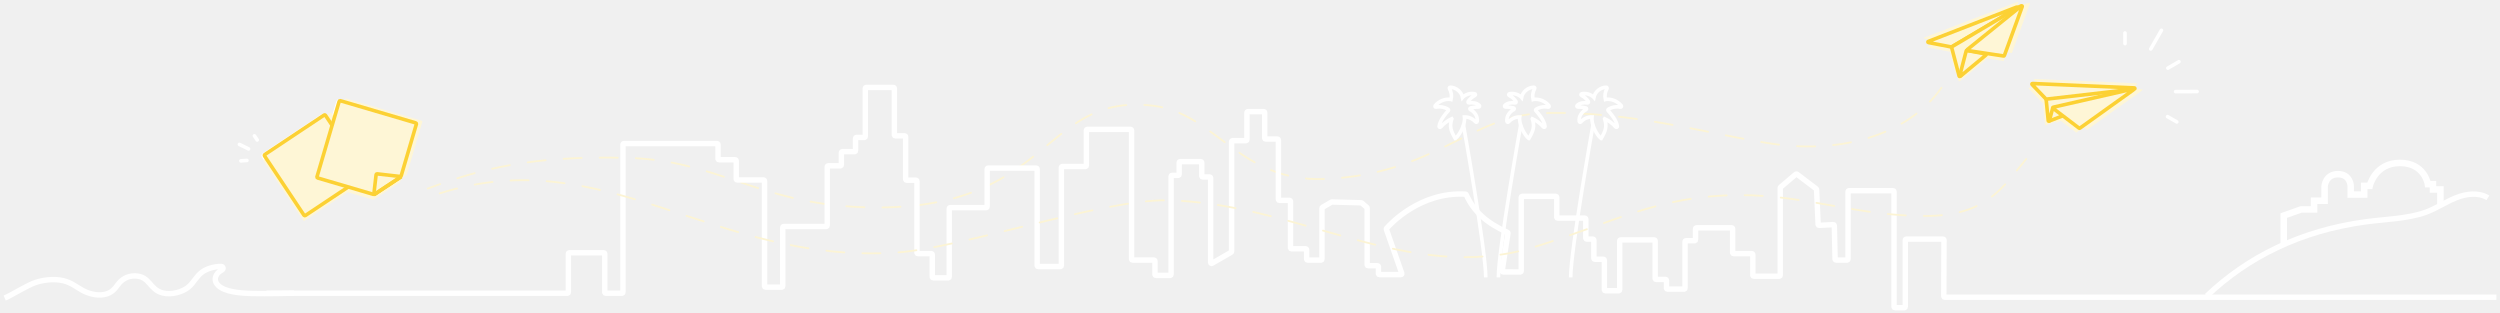
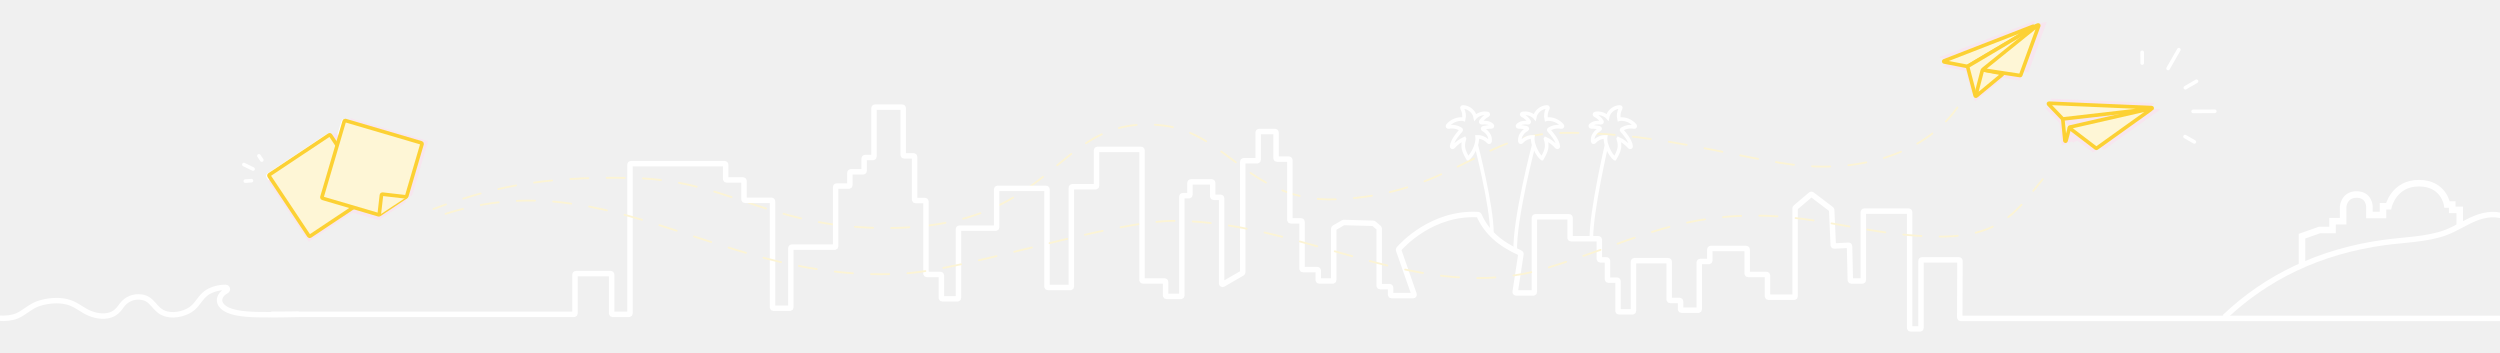
- <svg xmlns="http://www.w3.org/2000/svg" version="1.1" id="Layer_1" x="0px" y="0px" viewBox="0 0 1384.57 172.9" style="enable-background:new 0 0 1384.57 172.9;" xml:space="preserve">
+ <svg xmlns="http://www.w3.org/2000/svg" version="1.1" id="Layer_1" x="0px" y="0px" viewBox="0 0 1375.268 193.643" style="enable-background:new 0 0 1375.268 193.643;" xml:space="preserve">
  <style type="text/css">
- 	.st0{fill:rgb(254, 246, 214);}
+ 	.st0{fill:#F7E6EF;}
	.st1{fill:rgb(254, 246, 214);stroke:rgb(252, 209, 52);stroke-width:2;stroke-miterlimit:10;}
- 	.st2{fill:none;stroke:#FCF4D4;stroke-linecap:round;stroke-miterlimit:10;stroke-dasharray:10;}
- 	.st3{fill:none;stroke:#FFFFFF;stroke-width:2;stroke-miterlimit:10;}
- 	.st4{fill:none;stroke:#FFFFFF;stroke-width:2;stroke-linecap:round;stroke-miterlimit:10;}
- 	.st5{fill:#00B1B9;stroke:#FFFFFF;stroke-width:2;stroke-miterlimit:10;}
- 	.st6{fill:#FFFFFF;stroke:#FFFFFF;stroke-width:2;stroke-miterlimit:10;}
+ 	.st2{fill:none;stroke:stroke:rgb(252, 209, 52);stroke-width:2;stroke-miterlimit:10;}
+ 	.st3{fill:none;stroke:#FCF4D4;stroke-linecap:round;stroke-miterlimit:10;stroke-dasharray:10;}
+ 	.st4{fill:none;stroke:#FFFFFF;stroke-width:2;stroke-miterlimit:10;}
+ 	.st5{fill:none;stroke:#FFFFFF;stroke-width:2;stroke-linecap:round;stroke-miterlimit:10;}
+ 	.st6{fill:#00B1B9;stroke:#FFFFFF;stroke-width:2;stroke-miterlimit:10;}
	.st7{fill:none;stroke:#FFFFFF;stroke-width:3.6;stroke-miterlimit:10;}
- 	.st8{fill:none;stroke:#FFFFFF;stroke-width:3;stroke-miterlimit:10;}
+ 	.st8{fill:none;}
+ 	.st9{fill:none;stroke:#FFFFFF;stroke-width:3;stroke-miterlimit:10;}
</style>
  <g>
    <g>
-       <path class="st0" d="M1116.864,7.211c0.327-0.194,0.084-0.693-0.27-0.555l-48.96,19.031    c-0.29,0.113-0.251,0.534,0.053,0.593l12.739,2.456    c0.074,0.014,0.151,0.001,0.217-0.038L1116.864,7.211z" />
-       <path class="st0" d="M1119.223,5.997l-0.432,0.349c-0.091-0.094-0.233-0.14-0.376-0.056    l-37.673,22.349c-0.119,0.07-0.177,0.211-0.142,0.345l4.146,15.869    c0.063,0.24,0.369,0.313,0.532,0.126l0.105-0.12    c0.083,0.016,0.171,0.01,0.25-0.055l14.028-11.635    c0.202-0.167,0.117-0.494-0.141-0.543l-2.924-0.55l0.219-0.249l12.634,1.92    c0.146,0.022,0.287-0.062,0.337-0.2l9.921-27.203    C1119.816,6.05,1119.468,5.8,1119.223,5.997z" />
-     </g>
-     <path class="st0" d="M1117.358,1.072l-51.59,19.691   c-0.29,0.113-0.251,0.534,0.054,0.593l12.739,2.456   c0.074,0.014,0.151,0.001,0.217-0.038l0.099-0.059   c-0.119,0.071-0.177,0.211-0.142,0.344l4.146,15.869   c0.063,0.24,0.369,0.313,0.532,0.126l0.105-0.12   c0.083,0.016,0.171,0.01,0.25-0.055l14.028-11.635   c0.202-0.167,0.117-0.494-0.141-0.542l-2.924-0.55l0.219-0.249l12.634,1.92   c0.146,0.022,0.287-0.062,0.337-0.2l9.921-27.203   C1117.951,1.124,1117.603,0.875,1117.358,1.072z" />
-     <path class="st0" d="M1123.753,1.605c0,0-2.275,0.521-2.63,0.659l-48.96,19.031   c-0.29,0.113-0.251,0.534,0.054,0.593l12.739,2.456   c0.074,0.014,0.151,0.001,0.217-0.038l19.142-11.355l-19.042,11.296   c-0.119,0.071-0.177,0.211-0.142,0.345l4.146,15.869   c0.063,0.24,0.369,0.312,0.532,0.126l0.105-0.12   c0.083,0.016,0.171,0.01,0.249-0.055l14.028-11.635   c0.202-0.167,0.117-0.494-0.14-0.543l-2.924-0.55l0.219-0.249l12.634,1.92   c0.146,0.022,0.287-0.062,0.337-0.2l9.921-27.203   C1124.345,1.657,1123.997,1.408,1123.753,1.605z" />
-     <g>
-       <path class="st1" d="M1067.953,23.551l12.739,2.456c0.074,0.014,0.151,0.001,0.217-0.038    l36.221-21.487c0.327-0.194,0.084-0.693-0.27-0.555l-48.96,19.032    C1067.61,23.071,1067.648,23.492,1067.953,23.551z" />
-       <path class="st1" d="M1080.867,26.255l4.146,15.869c0.063,0.24,0.369,0.313,0.532,0.126    l33.527-38.217c0.232-0.265-0.088-0.65-0.391-0.47l-37.673,22.349    C1080.89,25.981,1080.832,26.121,1080.867,26.255z" />
-       <path class="st1" d="M1088.947,28.152l-3.544,13.606    c-0.076,0.291,0.266,0.508,0.497,0.316l14.028-11.635    c0.202-0.167,0.117-0.494-0.141-0.543l-10.485-1.971    C1089.143,27.896,1088.988,27.995,1088.947,28.152z" />
-       <path class="st1" d="M1089.566,27.431l29.924-24.163c0.244-0.197,0.593,0.052,0.485,0.347    l-9.921,27.203c-0.051,0.139-0.192,0.222-0.337,0.2l-20.003-3.04    C1089.448,27.938,1089.357,27.6,1089.566,27.431z" />
-     </g>
-   </g>
-   <g>
-     <path class="st0" d="M1180.325,50.997l-56.447-2.428c-0.279-0.012-0.43,0.322-0.237,0.524   l7.698,8.035c0.067,0.07,0.162,0.104,0.258,0.093l-0.152,0.018l1.176,11.955   c0.035,0.355,0.544,0.379,0.612,0.029l7.412-2.824l9.086,6.921   c0.104,0.079,0.246,0.085,0.356,0.013l29.55-21.139   c0.193-0.138,0.709-0.581,0.709-0.581   C1180.726,51.57,1180.706,51.013,1180.325,50.997z" />
-     <path class="st0" d="M1186.252,49.458l-56.447-2.428   c-0.279-0.012-0.43,0.322-0.237,0.524l7.698,8.035   c0.067,0.07,0.162,0.104,0.258,0.093l-0.152,0.018l1.176,11.955   c0.035,0.355,0.544,0.379,0.612,0.029l7.412-2.824l9.086,6.921   c0.104,0.079,0.246,0.085,0.356,0.013l29.55-21.139   c0.193-0.138,0.709-0.581,0.709-0.581   C1186.653,50.031,1186.633,49.474,1186.252,49.458z" />
-     <path class="st0" d="M1183.327,46.161l-56.447-2.428   c-0.279-0.012-0.43,0.322-0.237,0.524l7.698,8.035   c0.067,0.07,0.162,0.104,0.258,0.093l-0.152,0.018l1.176,11.955   c0.035,0.355,0.544,0.379,0.612,0.029l7.412-2.824l9.086,6.921   c0.104,0.079,0.246,0.085,0.356,0.013l29.55-21.139   c0.193-0.138,0.709-0.581,0.709-0.581   C1183.728,46.735,1183.708,46.178,1183.327,46.161z" />
-     <g>
-       <path class="st1" d="M1125.394,46.776l7.698,8.035c0.067,0.07,0.163,0.104,0.259,0.093    l48.749-5.608c0.379-0.044,0.359-0.601-0.022-0.617l-56.447-2.428    C1125.352,46.24,1125.201,46.574,1125.394,46.776z" />
-       <path class="st1" d="M1136.862,59.815l-1.875,7.09    c-0.068,0.35-0.577,0.326-0.612-0.029l-1.176-11.954" />
-       <line class="st1" x1="1134.599" y1="67.154" x2="1181.749" y2="48.989" />
-       <path class="st1" d="M1136.96,59.939l14.525,11.064c0.104,0.079,0.247,0.085,0.356,0.013    l29.551-21.139c0.275-0.197,0.081-0.629-0.249-0.554l-44.06,10.066    C1136.824,59.446,1136.75,59.779,1136.96,59.939z" />
-     </g>
-   </g>
-   <path class="st2" d="M1075.259,48.566c-19.361,27.481-57.253,35.836-90.587,31.485  c-33.334-4.35-79.787-19.107-130.511-17.358  c-40,1.379-59.886,33.991-120.667,36.423  c-46.977,1.879-60.163-36.384-94.826-40.56  c-63.006-7.591-55.664,60.564-162.268,56.143  c-57.164-2.371-79.136-26-129.116-27.281  c-53.292-1.366-81.205,6.162-110.402,17.018" />
-   <g>
-     <g>
-       <path class="st3" d="M882.285,68.968c0,0-12.39,69.434-12.39,84.681" />
-       <path class="st3" d="M886.736,76.712c-2.359-1.874-5.646-8.007-5.021-11.914l0.004-0.023    c-2.344-0.074-4.687,0.991-6.211,2.767c-0.274,0.319-0.808,0.187-0.871-0.228    c-0.214-1.412,0.117-2.908,0.939-4.078c0.748-1.064,1.643-1.955,2.828-2.526    c0.425-0.205,0.363-0.826-0.097-0.931c-1.12-0.256-2.739-0.527-4.507-0.507    c-0.441,0.005-0.67-0.528-0.366-0.849c0.68-0.716,1.648-1.176,2.63-1.372    c1.026-0.205,2.077-0.164,3.123-0.065c0.417,0.04,0.695-0.422,0.469-0.775    c-0.918-1.43-2.24-2.6-3.77-3.342c-0.427-0.207-0.384-0.846,0.081-0.938    c2.387-0.472,5.014,0.264,6.745,1.989l0.029,0.034    c0.604-3.135,3.641-5.573,6.805-5.64c0.385-0.008,0.646,0.409,0.453,0.743    c-1.042,1.808-1.382,4.019-0.901,6.052l0.217-0.074    c3.208-0.406,6.561,1.004,8.596,3.5c0.308,0.378-0.022,0.912-0.499,0.811    c-2.27-0.483-4.736-0.047-6.688,1.212c-0.258,0.166-0.294,0.532-0.083,0.755    c1.201,1.277,4.699,5.257,5.09,8.66c0.056,0.484-0.554,0.749-0.874,0.381    c-1.688-1.942-3.796-3.52-6.139-4.585l-0.021,0.036    c1.338,4.224,0.655,6.445-1.939,10.908L886.736,76.712z" />
-     </g>
-     <g>
-       <path class="st3" d="M842.242,68.968c0,0-12.39,69.434-12.39,84.681" />
-       <path class="st3" d="M846.693,76.712c-2.359-1.874-5.646-8.007-5.021-11.914l0.004-0.023    c-2.344-0.074-4.687,0.991-6.211,2.767c-0.274,0.319-0.808,0.187-0.871-0.228    c-0.214-1.412,0.117-2.908,0.939-4.078c0.748-1.064,1.643-1.955,2.828-2.526    c0.425-0.205,0.363-0.826-0.097-0.931c-1.12-0.256-2.739-0.527-4.507-0.507    c-0.442,0.005-0.67-0.528-0.366-0.849c0.68-0.716,1.648-1.176,2.629-1.372    c1.026-0.205,2.077-0.164,3.123-0.065c0.418,0.04,0.695-0.422,0.469-0.775    c-0.918-1.43-2.24-2.6-3.77-3.342c-0.427-0.207-0.384-0.846,0.081-0.938    c2.387-0.472,5.014,0.264,6.745,1.989l0.029,0.034    c0.604-3.135,3.641-5.573,6.805-5.64c0.385-0.008,0.646,0.409,0.453,0.743    c-1.042,1.808-1.382,4.019-0.902,6.052l0.217-0.074    c3.208-0.406,6.561,1.004,8.596,3.5c0.308,0.378-0.022,0.912-0.498,0.811    c-2.27-0.483-4.736-0.047-6.688,1.212c-0.258,0.166-0.294,0.532-0.083,0.755    c1.201,1.277,4.699,5.257,5.09,8.66c0.056,0.484-0.554,0.749-0.874,0.381    c-1.688-1.942-3.796-3.52-6.139-4.585l-0.021,0.036    c1.338,4.224,0.655,6.445-1.939,10.908L846.693,76.712z" />
-     </g>
-     <g>
-       <path class="st3" d="M810.46,68.968c0,0,12.39,69.434,12.39,84.681" />
-       <path class="st3" d="M806.009,76.712c2.359-1.874,5.646-8.007,5.021-11.914l-0.004-0.023    c2.344-0.074,4.687,0.991,6.211,2.767c0.274,0.319,0.808,0.187,0.871-0.228    c0.214-1.412-0.117-2.908-0.94-4.078c-0.748-1.064-1.643-1.955-2.828-2.526    c-0.425-0.205-0.363-0.826,0.097-0.931c1.12-0.256,2.739-0.527,4.507-0.507    c0.442,0.005,0.67-0.528,0.366-0.849c-0.68-0.716-1.648-1.176-2.63-1.372    c-1.026-0.205-2.077-0.164-3.123-0.065c-0.417,0.04-0.695-0.422-0.469-0.775    c0.918-1.43,2.24-2.6,3.77-3.342c0.427-0.207,0.384-0.846-0.081-0.938    c-2.387-0.472-5.014,0.264-6.745,1.989l-0.029,0.034    c-0.604-3.135-3.641-5.573-6.805-5.64c-0.385-0.008-0.646,0.409-0.453,0.743    c1.042,1.808,1.382,4.019,0.901,6.052l-0.217-0.074    c-3.208-0.406-6.561,1.004-8.596,3.5c-0.308,0.378,0.022,0.912,0.499,0.811    c2.27-0.483,4.736-0.047,6.688,1.212c0.258,0.166,0.294,0.532,0.083,0.755    c-1.201,1.277-4.699,5.257-5.09,8.66c-0.056,0.484,0.554,0.749,0.874,0.381    c1.688-1.942,3.796-3.52,6.139-4.585l0.021,0.036    c-1.338,4.224-0.655,6.445,1.939,10.908L806.009,76.712z" />
-     </g>
-   </g>
-   <g>
-     <line class="st4" x1="1197.057" y1="16.791" x2="1191.146" y2="27.121" />
-     <line class="st4" x1="1206.749" y1="34.172" x2="1200.629" y2="37.736" />
-     <line class="st4" x1="1176.874" y1="18.275" x2="1176.897" y2="24.153" />
-     <line class="st4" x1="1216.807" y1="50.698" x2="1204.906" y2="50.744" />
-     <line class="st4" x1="1205.559" y1="67.522" x2="1200.457" y2="64.602" />
-   </g>
-   <g>
-     <path class="st3" d="M201.395,97.651l-32.929,21.919   c-0.23,0.153-0.54,0.091-0.693-0.139l-21.919-32.929   c-0.153-0.23-0.091-0.54,0.139-0.693l32.929-21.919   c0.23-0.153,0.54-0.091,0.693,0.139l21.919,32.929   C201.687,97.188,201.625,97.498,201.395,97.651z" />
-     <g>
      <g>
-         <path class="st5" d="M187.233,56.313l-12.298,41.812     c-0.078,0.265,0.074,0.543,0.339,0.621l30.826,9.067     c0.142,0.042,0.295,0.019,0.418-0.063l14.835-9.853     c0.098-0.065,0.17-0.163,0.203-0.275l8.45-28.727     c0.078-0.265-0.074-0.543-0.339-0.621l-41.812-12.298     C187.589,55.896,187.311,56.048,187.233,56.313z" />
+         <path class="st0" d="M1118.412,17.741c0.327-0.194,0.084-0.693-0.27-0.555     l-48.96,19.031c-0.29,0.113-0.251,0.534,0.053,0.593l12.739,2.456     c0.074,0.014,0.151,0.001,0.217-0.038L1118.412,17.741z" />
+         <path class="st0" d="M1120.771,16.527l-0.432,0.349     c-0.091-0.094-0.233-0.14-0.376-0.056l-37.673,22.349     c-0.119,0.07-0.177,0.211-0.142,0.345l4.146,15.869     c0.063,0.24,0.369,0.313,0.532,0.126l0.105-0.12     c0.083,0.016,0.171,0.01,0.25-0.055l14.028-11.635     c0.202-0.167,0.117-0.494-0.141-0.543l-2.924-0.55l0.219-0.249l12.634,1.92     c0.146,0.022,0.287-0.062,0.337-0.2l9.921-27.203     C1121.364,16.579,1121.016,16.33,1120.771,16.527z" />
      </g>
-       <path class="st5" d="M206.405,108.064l1.279-11.146c0.031-0.274,0.279-0.471,0.554-0.44    l13.369,1.535" />
-       <line class="st6" x1="221.608" y1="98.014" x2="206.405" y2="108.064" />
-       <line class="st6" x1="206.405" y1="108.064" x2="221.608" y2="98.014" />
-     </g>
-     <g>
-       <line class="st4" x1="133.413" y1="89.092" x2="136.752" y2="88.863" />
-       <line class="st4" x1="132.613" y1="79.986" x2="137.663" y2="82.458" />
-       <line class="st4" x1="140.899" y1="75.215" x2="142.449" y2="77.519" />
-     </g>
-   </g>
-   <path class="st7" d="M1351.558,113.933v-9.001h-4.115v-2.939h-2.822  c0,0-1.764-11.757-15.519-11.757c-13.756,0-16.695,12.698-16.695,12.698h-3.057v4.82  h-7.463v-4.703c0,0-0.118-6.584-7.054-6.584c-6.937,0-7.407,6.702-7.407,6.702  v7.995h-5.823v4.82h-7.172l-9.641,3.41v15.703" />
-   <g>
-     <g>
-       <path class="st0" d="M201.579,100.311l-32.929,21.919    c-0.23,0.153-0.54,0.091-0.693-0.139l-21.919-32.929    c-0.153-0.23-0.091-0.54,0.139-0.693l32.929-21.919    c0.23-0.153,0.54-0.091,0.693,0.139l21.919,32.929    C201.871,99.848,201.809,100.158,201.579,100.311z" />
+       <path class="st0" d="M1118.906,11.601l-51.59,19.691    c-0.29,0.113-0.251,0.534,0.054,0.593l12.739,2.456    c0.074,0.014,0.151,0.001,0.217-0.038l0.099-0.059    c-0.119,0.071-0.177,0.211-0.142,0.344l4.146,15.869    c0.063,0.24,0.369,0.313,0.532,0.126l0.105-0.12    c0.083,0.016,0.171,0.01,0.25-0.055l14.028-11.635    c0.202-0.167,0.117-0.494-0.141-0.542l-2.924-0.55l0.219-0.249l12.634,1.92    c0.146,0.022,0.287-0.062,0.337-0.2l9.921-27.203    C1119.5,11.654,1119.151,11.404,1118.906,11.601z" />
+       <path class="st0" d="M1125.301,12.134c0,0-2.275,0.521-2.63,0.659l-48.96,19.031    c-0.29,0.113-0.251,0.534,0.054,0.593l12.739,2.456    c0.074,0.014,0.151,0.001,0.217-0.038l19.142-11.355l-19.042,11.296    c-0.119,0.071-0.177,0.211-0.142,0.345l4.146,15.869    c0.063,0.24,0.369,0.312,0.532,0.126l0.105-0.12    c0.083,0.016,0.171,0.01,0.249-0.055l14.028-11.635    c0.202-0.167,0.117-0.494-0.14-0.543l-2.924-0.55l0.219-0.249l12.634,1.92    c0.146,0.022,0.287-0.062,0.337-0.2l9.921-27.203    C1125.894,12.186,1125.545,11.937,1125.301,12.134z" />
      <g>
-         <g>
-           <path class="st0" d="M187.417,58.973l-12.298,41.812      c-0.078,0.265,0.074,0.543,0.339,0.621l30.826,9.067      c0.142,0.042,0.295,0.019,0.418-0.063l14.835-9.854      c0.098-0.065,0.17-0.163,0.203-0.275l8.45-28.727      c0.078-0.265-0.074-0.543-0.339-0.621l-41.812-12.298      C187.773,58.556,187.495,58.708,187.417,58.973z" />
-         </g>
-         <path class="st0" d="M206.59,110.724l1.279-11.146c0.031-0.274,0.279-0.471,0.554-0.44     l13.369,1.535" />
-         <line class="st0" x1="221.792" y1="100.673" x2="206.59" y2="110.724" />
-         <line class="st0" x1="206.59" y1="110.724" x2="221.792" y2="100.673" />
+         <path class="st1" d="M1069.502,34.081l12.739,2.456c0.074,0.014,0.151,0.001,0.217-0.038     l36.221-21.487c0.327-0.194,0.084-0.693-0.27-0.555l-48.96,19.032     C1069.158,33.601,1069.197,34.022,1069.502,34.081z" />
+         <path class="st1" d="M1082.415,36.784l4.146,15.869     c0.063,0.24,0.369,0.313,0.532,0.126l33.527-38.217     c0.232-0.265-0.088-0.65-0.391-0.47l-37.673,22.349     C1082.438,36.51,1082.38,36.651,1082.415,36.784z" />
+         <path class="st1" d="M1090.495,38.682l-3.544,13.606     c-0.076,0.291,0.266,0.508,0.497,0.316l14.028-11.635     c0.202-0.167,0.117-0.494-0.14-0.543l-10.485-1.971     C1090.692,38.425,1090.536,38.524,1090.495,38.682z" />
+         <path class="st1" d="M1091.114,37.961l29.924-24.163     c0.244-0.197,0.593,0.052,0.485,0.347l-9.921,27.203     c-0.051,0.139-0.192,0.222-0.338,0.2l-20.002-3.04     C1090.996,38.467,1090.905,38.13,1091.114,37.961z" />
      </g>
    </g>
    <g>
-       <path class="st0" d="M205.271,96.26l-32.929,21.919    c-0.23,0.153-0.54,0.091-0.693-0.139l-21.919-32.929    c-0.153-0.23-0.091-0.54,0.139-0.693l32.929-21.919    c0.23-0.153,0.54-0.091,0.693,0.139l21.919,32.929    C205.563,95.796,205.5,96.107,205.271,96.26z" />
+       <path class="st0" d="M1181.873,61.527l-56.447-2.428    c-0.279-0.012-0.43,0.322-0.237,0.524l7.698,8.035    c0.067,0.07,0.162,0.104,0.258,0.093l-0.152,0.018l1.176,11.955    c0.035,0.355,0.544,0.379,0.612,0.029l7.412-2.824l9.086,6.921    c0.104,0.079,0.246,0.085,0.356,0.013l29.55-21.139    c0.193-0.138,0.709-0.581,0.709-0.581    C1182.274,62.1,1182.254,61.543,1181.873,61.527z" />
+       <path class="st0" d="M1187.8,59.987l-56.447-2.428    c-0.279-0.012-0.43,0.322-0.237,0.524l7.698,8.035    c0.067,0.07,0.162,0.104,0.258,0.093l-0.152,0.018l1.176,11.955    c0.035,0.355,0.544,0.379,0.612,0.029l7.412-2.824l9.086,6.921    c0.104,0.079,0.246,0.085,0.356,0.013l29.55-21.139    c0.193-0.138,0.709-0.581,0.709-0.581    C1188.201,60.561,1188.181,60.004,1187.8,59.987z" />
+       <path class="st0" d="M1184.875,56.691l-56.447-2.428    c-0.279-0.012-0.43,0.322-0.237,0.524l7.698,8.035    c0.067,0.07,0.162,0.104,0.258,0.093l-0.152,0.018l1.176,11.955    c0.035,0.355,0.544,0.379,0.612,0.029l7.412-2.824l9.086,6.921    c0.104,0.079,0.246,0.085,0.356,0.013l29.55-21.139    c0.193-0.138,0.709-0.581,0.709-0.581    C1185.276,57.264,1185.256,56.707,1184.875,56.691z" />
      <g>
-         <g>
-           <path class="st0" d="M191.109,54.921l-12.298,41.812      c-0.078,0.265,0.074,0.543,0.339,0.621l30.826,9.067      c0.142,0.042,0.295,0.019,0.418-0.063l14.835-9.854      c0.098-0.065,0.17-0.163,0.203-0.275l8.45-28.727      c0.078-0.265-0.074-0.543-0.339-0.621l-41.812-12.298      C191.465,54.505,191.187,54.657,191.109,54.921z" />
-         </g>
-         <path class="st0" d="M210.281,106.673l1.279-11.146     c0.031-0.274,0.279-0.471,0.554-0.44l13.369,1.535" />
-         <line class="st0" x1="225.484" y1="96.622" x2="210.281" y2="106.673" />
-         <line class="st0" x1="210.281" y1="106.673" x2="225.484" y2="96.622" />
+         <path class="st1" d="M1126.942,57.305l7.698,8.035c0.067,0.07,0.163,0.104,0.259,0.093     l48.749-5.608c0.379-0.044,0.359-0.601-0.022-0.617l-56.447-2.428     C1126.9,56.77,1126.749,57.104,1126.942,57.305z" />
+         <path class="st1" d="M1138.41,70.345l-1.875,7.09     c-0.068,0.35-0.577,0.326-0.612-0.029l-1.176-11.954" />
+         <line class="st2" x1="1136.147" y1="77.683" x2="1183.297" y2="59.519" />
+         <path class="st1" d="M1138.508,70.468l14.525,11.064     c0.104,0.079,0.247,0.085,0.356,0.013l29.551-21.139     c0.275-0.197,0.081-0.629-0.249-0.554l-44.06,10.066     C1138.372,69.975,1138.297,70.308,1138.508,70.468z" />
+       </g>
+     </g>
+     <path class="st3" d="M1076.807,59.096c-19.361,27.481-57.253,35.836-90.587,31.485   c-33.334-4.35-79.787-19.107-130.511-17.358   c-40,1.379-59.886,33.991-120.667,36.423   c-46.977,1.879-60.163-36.384-94.826-40.56   c-63.006-7.591-55.664,60.564-162.268,56.143   c-57.164-2.371-79.136-26-129.116-27.281   c-53.292-1.366-81.205,6.162-110.402,17.018" />
+     <g>
+       <g>
+         <path class="st4" d="M883.833,79.497c0,0-8.419,36.281-8.419,51.527" />
+         <path class="st4" d="M888.284,87.242c-2.359-1.874-5.646-8.007-5.021-11.914     l0.004-0.023c-2.344-0.074-4.687,0.991-6.211,2.767     c-0.274,0.319-0.808,0.187-0.871-0.228c-0.214-1.412,0.117-2.908,0.939-4.078     c0.748-1.064,1.643-1.954,2.828-2.526c0.425-0.205,0.363-0.826-0.097-0.931     c-1.12-0.256-2.739-0.527-4.507-0.507c-0.441,0.005-0.67-0.528-0.366-0.849     c0.68-0.716,1.648-1.176,2.629-1.372c1.026-0.205,2.077-0.164,3.123-0.065     c0.417,0.04,0.695-0.422,0.469-0.775c-0.918-1.43-2.24-2.6-3.77-3.342     c-0.427-0.207-0.384-0.846,0.081-0.938c2.387-0.472,5.014,0.264,6.745,1.989     l0.029,0.034c0.604-3.135,3.641-5.573,6.805-5.64     c0.385-0.008,0.646,0.409,0.453,0.743c-1.042,1.808-1.382,4.019-0.902,6.052     l0.217-0.074c3.208-0.406,6.561,1.004,8.596,3.5     c0.308,0.378-0.022,0.912-0.499,0.811c-2.27-0.483-4.736-0.047-6.688,1.212     c-0.258,0.166-0.294,0.532-0.083,0.755c1.201,1.277,4.699,5.257,5.09,8.66     c0.056,0.484-0.554,0.749-0.874,0.381c-1.688-1.942-3.796-3.52-6.139-4.585     l-0.021,0.036c1.338,4.224,0.655,6.445-1.939,10.908L888.284,87.242z" />
+       </g>
+       <g>
+         <path class="st4" d="M843.79,79.497c0,0-10.802,40.921-10.244,58.784" />
+         <path class="st4" d="M848.241,87.242c-2.359-1.874-5.646-8.007-5.021-11.914l0.004-0.023     c-2.344-0.074-4.687,0.991-6.211,2.767c-0.274,0.319-0.808,0.187-0.871-0.228     c-0.214-1.412,0.117-2.908,0.939-4.078c0.748-1.064,1.643-1.954,2.828-2.526     c0.425-0.205,0.363-0.826-0.097-0.931c-1.12-0.256-2.739-0.527-4.507-0.507     c-0.442,0.005-0.67-0.528-0.366-0.849c0.68-0.716,1.648-1.176,2.629-1.372     c1.026-0.205,2.077-0.164,3.123-0.065c0.418,0.04,0.695-0.422,0.469-0.775     c-0.918-1.43-2.24-2.6-3.77-3.342c-0.427-0.207-0.385-0.846,0.081-0.938     c2.387-0.472,5.014,0.264,6.745,1.989l0.029,0.034     c0.604-3.135,3.641-5.573,6.805-5.64c0.385-0.008,0.646,0.409,0.453,0.743     c-1.042,1.808-1.382,4.019-0.902,6.052l0.217-0.074     c3.208-0.406,6.561,1.004,8.596,3.5c0.308,0.378-0.022,0.912-0.498,0.811     c-2.27-0.483-4.736-0.047-6.688,1.212c-0.258,0.166-0.294,0.532-0.084,0.755     c1.201,1.277,4.699,5.257,5.09,8.66c0.056,0.484-0.554,0.749-0.874,0.381     c-1.688-1.942-3.796-3.52-6.139-4.585l-0.022,0.036     c1.338,4.224,0.655,6.445-1.938,10.908L848.241,87.242z" />
+       </g>
+       <g>
+         <path class="st4" d="M812.008,79.497c0,0,8.699,33.49,8.699,48.736" />
+         <path class="st4" d="M807.557,87.242c2.359-1.874,5.646-8.007,5.021-11.914     l-0.004-0.023c2.344-0.074,4.687,0.991,6.211,2.767     c0.274,0.319,0.808,0.187,0.871-0.228c0.214-1.412-0.117-2.908-0.94-4.078     c-0.748-1.064-1.643-1.954-2.828-2.526c-0.425-0.205-0.363-0.826,0.097-0.931     c1.12-0.256,2.739-0.527,4.507-0.507c0.442,0.005,0.67-0.528,0.366-0.849     c-0.68-0.716-1.648-1.176-2.63-1.372c-1.026-0.205-2.077-0.164-3.123-0.065     c-0.417,0.04-0.695-0.422-0.469-0.775c0.918-1.43,2.24-2.6,3.77-3.342     c0.427-0.207,0.384-0.846-0.081-0.938c-2.387-0.472-5.014,0.264-6.745,1.989     l-0.029,0.034c-0.604-3.135-3.641-5.573-6.805-5.64     c-0.385-0.008-0.646,0.409-0.453,0.743c1.042,1.808,1.382,4.019,0.901,6.052     l-0.217-0.074c-3.208-0.406-6.561,1.004-8.596,3.5     c-0.308,0.378,0.022,0.912,0.498,0.811c2.27-0.483,4.736-0.047,6.688,1.212     c0.258,0.166,0.294,0.532,0.083,0.755c-1.201,1.277-4.699,5.257-5.09,8.66     c-0.056,0.484,0.554,0.749,0.874,0.381c1.688-1.942,3.796-3.52,6.139-4.585     l0.021,0.036c-1.338,4.224-0.655,6.445,1.939,10.908L807.557,87.242z" />
      </g>
    </g>
    <g>
-       <path class="st1" d="M202.006,97.454l-32.929,21.919    c-0.23,0.153-0.54,0.091-0.693-0.139l-21.919-32.929    c-0.153-0.23-0.091-0.54,0.139-0.693l32.929-21.919    c0.23-0.153,0.54-0.091,0.693,0.139l21.919,32.929    C202.299,96.991,202.236,97.301,202.006,97.454z" />
+       <line class="st5" x1="1198.606" y1="27.321" x2="1192.694" y2="37.65" />
+       <line class="st5" x1="1208.297" y1="44.701" x2="1202.177" y2="48.266" />
+       <line class="st5" x1="1178.422" y1="28.805" x2="1178.445" y2="34.682" />
+       <line class="st5" x1="1218.355" y1="61.228" x2="1206.454" y2="61.273" />
+       <line class="st5" x1="1207.107" y1="78.051" x2="1202.005" y2="75.132" />
+     </g>
+     <g>
+       <path class="st4" d="M202.943,108.181l-32.929,21.919    c-0.23,0.153-0.54,0.091-0.693-0.139L147.402,97.031    c-0.153-0.23-0.091-0.54,0.139-0.693l32.929-21.919    c0.23-0.153,0.54-0.091,0.693,0.139l21.919,32.929    C203.235,107.717,203.173,108.028,202.943,108.181z" />
      <g>
        <g>
-           <path class="st1" d="M187.845,56.116L175.546,97.928      c-0.078,0.265,0.074,0.543,0.339,0.621l30.826,9.067      c0.142,0.042,0.295,0.019,0.418-0.063l14.835-9.853      c0.098-0.065,0.17-0.163,0.203-0.275l8.449-28.727      c0.078-0.265-0.074-0.543-0.339-0.621l-41.812-12.298      C188.201,55.699,187.923,55.851,187.845,56.116z" />
+           <path class="st6" d="M188.781,66.843l-12.298,41.812      c-0.078,0.265,0.074,0.543,0.339,0.621l30.826,9.067      c0.142,0.042,0.295,0.019,0.418-0.063l14.835-9.853      c0.098-0.065,0.17-0.163,0.203-0.275l8.45-28.727      c0.078-0.265-0.074-0.543-0.339-0.621l-41.812-12.298      C189.137,66.426,188.859,66.578,188.781,66.843z" />
        </g>
-         <path class="st1" d="M207.017,107.867l1.279-11.146     c0.031-0.274,0.279-0.471,0.554-0.44l13.369,1.535" />
-         <line class="st1" x1="222.22" y1="97.817" x2="207.017" y2="107.867" />
-         <line class="st1" x1="207.017" y1="107.867" x2="222.22" y2="97.817" />
+         <path class="st6" d="M207.954,118.594l1.279-11.146c0.031-0.274,0.279-0.471,0.554-0.44     l13.369,1.535" />
+         <line class="st4" x1="223.156" y1="108.543" x2="207.954" y2="118.594" />
+         <line class="st4" x1="207.954" y1="118.594" x2="223.156" y2="108.543" />
+       </g>
+       <g>
+         <line class="st5" x1="134.961" y1="99.622" x2="138.3" y2="99.393" />
+         <line class="st5" x1="134.161" y1="90.516" x2="139.211" y2="92.988" />
+         <line class="st5" x1="142.447" y1="85.744" x2="143.997" y2="88.049" />
+       </g>
+     </g>
+     <path class="st7" d="M1353.106,124.462v-9.001h-4.115v-2.939h-2.822   c0,0-1.764-11.757-15.52-11.757c-13.756,0-16.695,12.698-16.695,12.698h-3.057v4.82   h-7.463v-4.703c0,0-0.118-6.584-7.054-6.584s-7.407,6.702-7.407,6.702v7.995h-5.823   v4.82h-7.172l-9.641,3.41v15.703" />
+     <g>
+       <g>
+         <path class="st0" d="M203.127,110.841l-32.929,21.919     c-0.23,0.153-0.54,0.091-0.693-0.139l-21.919-32.929     c-0.153-0.23-0.091-0.54,0.139-0.693l32.929-21.919     c0.23-0.153,0.54-0.091,0.693,0.139l21.919,32.929     C203.419,110.377,203.357,110.688,203.127,110.841z" />
+         <g>
+           <g>
+             <path class="st0" d="M188.965,69.502l-12.298,41.812       c-0.078,0.265,0.074,0.543,0.339,0.621l30.826,9.067       c0.142,0.042,0.295,0.019,0.418-0.063l14.835-9.853       c0.098-0.065,0.17-0.163,0.203-0.275l8.45-28.727       c0.078-0.265-0.074-0.543-0.339-0.621l-41.812-12.298       C189.321,69.086,189.043,69.237,188.965,69.502z" />
+           </g>
+           <path class="st0" d="M208.138,121.254l1.279-11.146      c0.031-0.274,0.279-0.471,0.554-0.44l13.369,1.535" />
+           <line class="st8" x1="223.34" y1="111.203" x2="208.138" y2="121.254" />
+           <line class="st8" x1="208.138" y1="121.254" x2="223.34" y2="111.203" />
+         </g>
+       </g>
+       <g>
+         <path class="st0" d="M206.819,106.789l-32.929,21.919     c-0.23,0.153-0.54,0.091-0.693-0.139L151.278,95.64     c-0.153-0.23-0.091-0.54,0.139-0.693l32.929-21.919     c0.23-0.153,0.54-0.091,0.693,0.139l21.919,32.929     C207.111,106.326,207.048,106.636,206.819,106.789z" />
+         <g>
+           <g>
+             <path class="st0" d="M192.657,65.451l-12.298,41.812       c-0.078,0.265,0.074,0.543,0.339,0.621l30.826,9.067       c0.142,0.042,0.295,0.019,0.418-0.063l14.835-9.853       c0.098-0.065,0.17-0.163,0.203-0.275l8.45-28.727       c0.078-0.265-0.074-0.543-0.339-0.621l-41.812-12.298       C193.013,65.035,192.735,65.186,192.657,65.451z" />
+           </g>
+           <path class="st0" d="M211.829,117.202l1.279-11.146      c0.031-0.274,0.279-0.471,0.554-0.44l13.369,1.535" />
+           <line class="st8" x1="227.032" y1="107.152" x2="211.829" y2="117.202" />
+           <line class="st8" x1="211.829" y1="117.202" x2="227.032" y2="107.152" />
+         </g>
+       </g>
+       <g>
+         <path class="st1" d="M203.554,107.984l-32.929,21.919     c-0.23,0.153-0.54,0.091-0.693-0.139l-21.919-32.929     c-0.153-0.23-0.091-0.54,0.139-0.693l32.929-21.919     c0.23-0.153,0.54-0.091,0.693,0.139l21.919,32.929     C203.847,107.52,203.784,107.831,203.554,107.984z" />
+         <g>
+           <g>
+             <path class="st1" d="M189.393,66.645l-12.298,41.812       c-0.078,0.265,0.074,0.543,0.339,0.621l30.826,9.067       c0.142,0.042,0.295,0.019,0.418-0.063l14.835-9.853       c0.098-0.065,0.17-0.163,0.203-0.275l8.45-28.727       c0.078-0.265-0.074-0.543-0.339-0.621l-41.812-12.298       C189.749,66.229,189.471,66.381,189.393,66.645z" />
+           </g>
+           <path class="st1" d="M208.565,118.397l1.279-11.146      c0.031-0.274,0.279-0.471,0.554-0.44l13.369,1.535" />
+           <line class="st2" x1="223.768" y1="108.346" x2="208.565" y2="118.397" />
+           <line class="st2" x1="208.565" y1="118.397" x2="223.768" y2="108.346" />
+         </g>
+       </g>
+     </g>
+     <path class="st9" d="M149.153,172.922h166.661c0.276,0,0.5-0.224,0.5-0.5v-21.402   c0-0.276,0.224-0.5,0.5-0.5h19.162c0.276,0,0.5,0.224,0.5,0.5v21.402c0,0.276,0.224,0.5,0.5,0.5   h9.081c0.276,0,0.5-0.224,0.5-0.5V90.534c0-0.276,0.224-0.5,0.5-0.5h51.645   c0.276,0,0.5,0.224,0.5,0.5v7.961c0,0.276,0.224,0.5,0.5,0.5h9.081c0.276,0,0.5,0.224,0.5,0.5   v10.201c0,0.276,0.224,0.5,0.5,0.5h14.682c0.276,0,0.5,0.224,0.5,0.5v58.366   c0,0.276,0.224,0.5,0.5,0.5h9.081c0.276,0,0.5-0.224,0.5-0.5v-32.603c0-0.276,0.224-0.5,0.5-0.5   h23.642c0.276,0,0.5-0.224,0.5-0.5v-32.603c0-0.276,0.224-0.5,0.5-0.5h6.841   c0.276,0,0.5-0.224,0.5-0.5v-6.841c0-0.276,0.224-0.5,0.5-0.5h6.841c0.276,0,0.5-0.224,0.5-0.5   v-6.871c0-0.276,0.224-0.5,0.5-0.5h4.41c0.276,0,0.5-0.224,0.5-0.5V59.44   c0-0.276,0.224-0.5,0.5-0.5h15.086c0.276,0,0.5,0.224,0.5,0.5v25.811c0,0.276,0.224,0.5,0.5,0.5   h5.256c0.276,0,0.5,0.224,0.5,0.5v23.576c0,0.276,0.224,0.5,0.5,0.5h5.256   c0.276,0,0.5,0.224,0.5,0.5v39.663c0,0.276,0.224,0.5,0.5,0.5h7.49c0.276,0,0.5,0.224,0.5,0.5   v12.405c0,0.276,0.224,0.5,0.5,0.5h8.384c0.276,0,0.5-0.224,0.5-0.5v-37.875   c0-0.276,0.224-0.5,0.5-0.5h20.002c0.276,0,0.5-0.224,0.5-0.5v-20.895c0-0.276,0.224-0.5,0.5-0.5   h26.704c0.276,0,0.5,0.224,0.5,0.5v53.515c0,0.276,0.224,0.5,0.5,0.5h12.405   c0.276,0,0.5-0.224,0.5-0.5v-54.409c0-0.276,0.224-0.5,0.5-0.5H602.715c0.276,0,0.5-0.224,0.5-0.5   V82.676c0-0.276,0.224-0.5,0.5-0.5h24.023c0.276,0,0.5,0.224,0.5,0.5v71.389   c0,0.276,0.224,0.5,0.5,0.5h11.958c0.276,0,0.5,0.224,0.5,0.5v7.49c0,0.276,0.224,0.5,0.5,0.5   h7.937c0.276,0,0.5-0.224,0.5-0.5v-54.409c0-0.276,0.224-0.5,0.5-0.5h3.468   c0.276,0,0.5-0.224,0.5-0.5v-6.596c0-0.276,0.224-0.5,0.5-0.5h11.512c0.276,0,0.5,0.224,0.5,0.5   v7.49c0,0.276,0.224,0.5,0.5,0.5h3.915c0.276,0,0.5,0.224,0.5,0.5v46.893   c0,0.385,0.417,0.625,0.75,0.433l10.618-6.126   c0.155-0.089,0.25-0.254,0.25-0.433V88.931c0-0.276,0.224-0.5,0.5-0.5h7.49   c0.276,0,0.5-0.224,0.5-0.5V72.845c0-0.276,0.224-0.5,0.5-0.5h8.831c0.276,0,0.5,0.224,0.5,0.5   v14.193c0,0.276,0.224,0.5,0.5,0.5h6.596c0.276,0,0.5,0.224,0.5,0.5v32.96   c0,0.276,0.224,0.5,0.5,0.5h5.703c0.276,0,0.5,0.224,0.5,0.5v25.811c0,0.276,0.224,0.5,0.5,0.5   h7.937c0.276,0,0.5,0.224,0.5,0.5v5.256c0,0.276,0.224,0.5,0.5,0.5h7.49   c0.276,0,0.5-0.224,0.5-0.5V125.807c0-0.178,0.094-0.342,0.248-0.432l4.991-2.911   c0.08-0.047,0.172-0.07,0.265-0.068l16.214,0.438   c0.115,0.003,0.225,0.046,0.312,0.12l2.819,2.416   c0.111,0.095,0.175,0.234,0.175,0.38v31.443c0,0.276,0.224,0.5,0.5,0.5h5.256   c0.276,0,0.5,0.224,0.5,0.5v3.915c0,0.276,0.224,0.5,0.5,0.5h11.95   c0.344,0,0.586-0.34,0.472-0.665l-8.537-24.441   c-0.059-0.169-0.026-0.355,0.092-0.49c1.924-2.207,18.575-20.388,43.725-18.953   c0.188,0.011,0.356,0.129,0.433,0.302c4.057,9.183,11.265,15.694,22.783,20.828   c0.204,0.091,0.326,0.307,0.293,0.529l-3.171,20.839   c-0.046,0.302,0.188,0.575,0.494,0.575l9.557,0.01   c0.276,0,0.5-0.224,0.5-0.5v-40.877c0-0.276,0.224-0.5,0.5-0.5h18.661   c0.276,0,0.5,0.224,0.5,0.5v11.065c0,0.276,0.224,0.5,0.5,0.5h15.086c0.276,0,0.5,0.224,0.5,0.5   v10.618c0,0.276,0.224,0.5,0.5,0.5h3.468c0.276,0,0.5,0.224,0.5,0.5v10.171   c0,0.276,0.224,0.5,0.5,0.5h4.809c0.276,0,0.5,0.224,0.5,0.5v16.427c0,0.276,0.224,0.5,0.5,0.5   h7.49c0.276,0,0.5-0.224,0.5-0.5v-27.151c0-0.276,0.224-0.5,0.5-0.5h18.661   c0.276,0,0.5,0.224,0.5,0.5v20.895c0,0.276,0.224,0.5,0.5,0.5h5.256c0.276,0,0.5,0.224,0.5,0.5   v4.362c0,0.276,0.224,0.5,0.5,0.5h9.277c0.276,0,0.5-0.224,0.5-0.5v-25.811   c0-0.276,0.224-0.5,0.5-0.5h4.809c0.276,0,0.5-0.224,0.5-0.5v-6.149c0-0.276,0.224-0.5,0.5-0.5   h19.555c0.276,0,0.5,0.224,0.5,0.5v13.299c0,0.276,0.224,0.5,0.5,0.5h10.171   c0.276,0,0.5,0.224,0.5,0.5v11.512c0,0.276,0.224,0.5,0.5,0.5h14.193c0.276,0,0.5-0.224,0.5-0.5   v-48.422c0-0.147,0.064-0.286,0.176-0.381l8.454-7.186   c0.179-0.152,0.439-0.159,0.626-0.017l10.664,8.105   c0.118,0.09,0.19,0.228,0.197,0.376l0.861,19.372   c0.012,0.277,0.248,0.491,0.524,0.477l7.922-0.396   c0.281-0.014,0.518,0.207,0.525,0.488l0.424,18.659   c0.006,0.272,0.228,0.489,0.5,0.489h6.161c0.276,0,0.5-0.224,0.5-0.5v-37.429   c0-0.276,0.224-0.5,0.5-0.5h24.47c0.276,0,0.5,0.224,0.5,0.5v63.792c0,0.276,0.224,0.5,0.5,0.5   h5.256c0.276,0,0.5-0.224,0.5-0.5v-36.982c0-0.276,0.224-0.5,0.5-0.5h20.43   c0.277,0,0.501,0.225,0.5,0.502l-0.122,31.199c-0.001,0.277,0.223,0.502,0.5,0.502   h303.536" />
+     <path class="st3" d="M245.065,117.639c91.782-29.274,151.89,39.493,253.059,32.748   c35.336-2.356,113.934-29.387,149.345-28.905   c71.995,0.978,134.424,46.996,203.301,26.015   c43.75-13.327,68.923-28.905,114.658-28.905c36.614,0,64.555,11.562,102.132,11.562   c34.9,0,43.358-16.38,56.196-31.613" />
+     <g>
+       <g>
+         <path class="st9" d="M1379.417,120.089c-5.271-3.191-12.104-2.272-17.814,0.043     c-5.71,2.315-10.866,5.884-16.663,7.969c-9.975,3.589-22.534,3.839-33.04,5.253     c-36.135,4.863-65.518,19.478-88.201,41.103" />
+       </g>
+       <g>
+         <path class="st9" d="M-190.54,179.895c-0.496-4.202,4.66-8.422,12.18-9.97     c9.793-2.016,22.614,0.703,25.36,6.403c0.059,0.123,0.242,0.224,0.476,0.259     c12.078,1.818,10.702-2.934,10.922-6.208c0.228-3.394,4.115-6.659,9.853-8.275     c5.444-1.534,12.364-1.53,17.827-0.024c0.426,0.117,0.474,0.427,0.104,0.588     c-7.496,3.257-15.216,7.17-9.422,13.641c0.075,0.084,0.219,0.155,0.384,0.19     c16.123,3.446,14.284-5.962,23.324-7.593c8.256-1.49,16.195,5.02,18.412,6.854     c0.058,0.048,0.135,0.085,0.227,0.115c11.952,3.853,16.181-0.628,20.177-4.056     c2.643-2.267,7.374-4.6,12.148-3.674c6.337,1.229,6.182,7.121,17.002,5.417     c0.05-0.008,0.103-0.02,0.152-0.033c8.056-2.283,8.277-7.173,13.626-10.285     c3.319-1.931,9.99-2.692,13.093-0.817c0.29,0.175,0.191,0.439-0.192,0.555     c-5.856,1.778-8.066,6.265-4.372,9.255c3.838,3.108,13.144,3.867,18.624,1.52     c4.178-1.789,7.325-5.276,11.888-6.789c4.563-1.513,10.544-2.17,15.434-0.966     c4.272,1.052,6.933,3.268,10.11,5.089s7.953,3.399,12.405,2.573     c4.351-0.807,6.121-3.43,7.775-5.675s4.737-4.75,9.352-4.657     c8.247,0.166,7.896,7.475,15.258,9.417c5.145,1.358,11.409-0.708,14.397-3.276     s4.131-5.645,7.341-8.14c2.39-1.857,6.757-3.312,10.789-3.228     c1.037,0.022,1.338,1.413,0.42,1.894c-4.08,2.138-4.959,5.956-2.05,8.703     c3.613,3.412,11.374,4.179,18.849,4.374c7.451,0.195,22.885-0.169,22.885-0.169     s0.093-0.011,0.141-0.011" />
      </g>
    </g>
  </g>
-   <path class="st8" d="M147.605,162.393h166.661c0.276,0,0.5-0.224,0.5-0.5v-21.402  c0-0.276,0.224-0.5,0.5-0.5h19.162c0.276,0,0.5,0.224,0.5,0.5v21.402c0,0.276,0.224,0.5,0.5,0.5  h9.081c0.276,0,0.5-0.224,0.5-0.5V80.005c0-0.276,0.224-0.5,0.5-0.5H397.154  c0.276,0,0.5,0.224,0.5,0.5v7.961c0,0.276,0.224,0.5,0.5,0.5h9.081c0.276,0,0.5,0.224,0.5,0.5  v10.201c0,0.276,0.224,0.5,0.5,0.5h14.682c0.276,0,0.5,0.224,0.5,0.5v58.366  c0,0.276,0.224,0.5,0.5,0.5h9.081c0.276,0,0.5-0.224,0.5-0.5v-32.603c0-0.276,0.224-0.5,0.5-0.5  h23.642c0.276,0,0.5-0.224,0.5-0.5V92.326c0-0.276,0.224-0.5,0.5-0.5h6.841  c0.276,0,0.5-0.224,0.5-0.5V84.485c0-0.276,0.224-0.5,0.5-0.5h6.841c0.276,0,0.5-0.224,0.5-0.5  V76.615c0-0.276,0.224-0.5,0.5-0.5h4.41c0.276,0,0.5-0.224,0.5-0.5V48.91  c0-0.276,0.224-0.5,0.5-0.5h15.086c0.276,0,0.5,0.224,0.5,0.5V74.721c0,0.276,0.224,0.5,0.5,0.5  h5.256c0.276,0,0.5,0.224,0.5,0.5v23.576c0,0.276,0.224,0.5,0.5,0.5h5.256  c0.276,0,0.5,0.224,0.5,0.5v39.663c0,0.276,0.224,0.5,0.5,0.5h7.49c0.276,0,0.5,0.224,0.5,0.5  v12.405c0,0.276,0.224,0.5,0.5,0.5h8.384c0.276,0,0.5-0.224,0.5-0.5v-37.875  c0-0.276,0.224-0.5,0.5-0.5h20.002c0.276,0,0.5-0.224,0.5-0.5v-20.895c0-0.276,0.224-0.5,0.5-0.5  h26.704c0.276,0,0.5,0.224,0.5,0.5v53.515c0,0.276,0.224,0.5,0.5,0.5h12.405  c0.276,0,0.5-0.224,0.5-0.5V92.701c0-0.276,0.224-0.5,0.5-0.5h12.852c0.276,0,0.5-0.224,0.5-0.5  V72.146c0-0.276,0.224-0.5,0.5-0.5h24.023c0.276,0,0.5,0.224,0.5,0.5V143.535  c0,0.276,0.224,0.5,0.5,0.5h11.958c0.276,0,0.5,0.224,0.5,0.5v7.49c0,0.276,0.224,0.5,0.5,0.5  h7.937c0.276,0,0.5-0.224,0.5-0.5V97.616c0-0.276,0.224-0.5,0.5-0.5h3.468  c0.276,0,0.5-0.224,0.5-0.5v-6.596c0-0.276,0.224-0.5,0.5-0.5h11.512c0.276,0,0.5,0.224,0.5,0.5  v7.49c0,0.276,0.224,0.5,0.5,0.5h3.915c0.276,0,0.5,0.224,0.5,0.5v46.893  c0,0.385,0.417,0.625,0.75,0.433l10.618-6.126  c0.155-0.089,0.25-0.254,0.25-0.433V78.402c0-0.276,0.224-0.5,0.5-0.5h7.49  c0.276,0,0.5-0.224,0.5-0.5V62.316c0-0.276,0.224-0.5,0.5-0.5h8.831c0.276,0,0.5,0.224,0.5,0.5  v14.193c0,0.276,0.224,0.5,0.5,0.5h6.596c0.276,0,0.5,0.224,0.5,0.5v32.96  c0,0.276,0.224,0.5,0.5,0.5h5.703c0.276,0,0.5,0.224,0.5,0.5v25.811c0,0.276,0.224,0.5,0.5,0.5  h7.937c0.276,0,0.5,0.224,0.5,0.5v5.256c0,0.276,0.224,0.5,0.5,0.5h7.49  c0.276,0,0.5-0.224,0.5-0.5v-28.258c0-0.178,0.094-0.342,0.248-0.432l4.991-2.911  c0.08-0.047,0.172-0.07,0.265-0.068l16.214,0.438  c0.115,0.003,0.225,0.046,0.312,0.12l2.819,2.416  c0.111,0.095,0.175,0.234,0.175,0.38v31.443c0,0.276,0.224,0.5,0.5,0.5h5.256  c0.276,0,0.5,0.224,0.5,0.5v3.915c0,0.276,0.224,0.5,0.5,0.5h11.95  c0.344,0,0.586-0.34,0.472-0.665l-8.537-24.441  c-0.059-0.169-0.026-0.355,0.092-0.49c1.925-2.207,18.575-20.388,43.725-18.953  c0.188,0.011,0.356,0.129,0.433,0.302c4.057,9.183,11.265,15.694,22.783,20.828  c0.204,0.091,0.326,0.307,0.293,0.529l-3.171,20.839  c-0.046,0.302,0.188,0.575,0.494,0.575l9.557,0.01  c0.276,0,0.5-0.224,0.5-0.5v-40.877c0-0.276,0.224-0.5,0.5-0.5h18.661  c0.276,0,0.5,0.224,0.5,0.5v11.065c0,0.276,0.224,0.5,0.5,0.5h15.086c0.276,0,0.5,0.224,0.5,0.5  v10.618c0,0.276,0.224,0.5,0.5,0.5h3.468c0.276,0,0.5,0.224,0.5,0.5v10.171  c0,0.276,0.224,0.5,0.5,0.5h4.809c0.276,0,0.5,0.224,0.5,0.5v16.427c0,0.276,0.224,0.5,0.5,0.5  h7.49c0.276,0,0.5-0.224,0.5-0.5v-27.151c0-0.276,0.224-0.5,0.5-0.5h18.661  c0.276,0,0.5,0.224,0.5,0.5v20.895c0,0.276,0.224,0.5,0.5,0.5h5.256c0.276,0,0.5,0.224,0.5,0.5  v4.362c0,0.276,0.224,0.5,0.5,0.5h9.277c0.276,0,0.5-0.224,0.5-0.5v-25.811  c0-0.276,0.224-0.5,0.5-0.5h4.809c0.276,0,0.5-0.224,0.5-0.5v-6.149c0-0.276,0.224-0.5,0.5-0.5  h19.555c0.276,0,0.5,0.224,0.5,0.5v13.299c0,0.276,0.224,0.5,0.5,0.5h10.171  c0.276,0,0.5,0.224,0.5,0.5v11.512c0,0.276,0.224,0.5,0.5,0.5h14.193c0.276,0,0.5-0.224,0.5-0.5  V104.05c0-0.147,0.064-0.286,0.176-0.381l8.454-7.186  c0.179-0.152,0.439-0.159,0.626-0.017l10.664,8.105  c0.118,0.09,0.19,0.228,0.197,0.376l0.861,19.372  c0.012,0.277,0.248,0.491,0.524,0.477l7.922-0.396  c0.281-0.014,0.518,0.207,0.525,0.488l0.424,18.659  c0.006,0.272,0.228,0.489,0.5,0.489h6.161c0.276,0,0.5-0.224,0.5-0.5v-37.429  c0-0.276,0.224-0.5,0.5-0.5h24.47c0.276,0,0.5,0.224,0.5,0.5v63.792c0,0.276,0.224,0.5,0.5,0.5  h5.256c0.276,0,0.5-0.224,0.5-0.5v-36.982c0-0.276,0.224-0.5,0.5-0.5h20.43  c0.277,0,0.501,0.225,0.5,0.502l-0.122,31.199c-0.001,0.277,0.223,0.502,0.5,0.502  h305.547" />
-   <path class="st8" d="M1377.869,109.559c-5.271-3.191-12.104-2.272-17.814,0.043  c-5.71,2.315-10.866,5.884-16.663,7.969c-9.975,3.589-22.534,3.839-33.04,5.253  c-36.135,4.863-65.518,19.478-88.201,41.103" />
-   <path class="st8" d="M2.593,165.075c4.178-1.789,12.547-7.122,17.11-8.635  s10.544-2.17,15.434-0.966c4.272,1.052,6.933,3.268,10.11,5.089  c3.178,1.821,7.953,3.399,12.405,2.573c4.351-0.807,6.121-3.43,7.775-5.675  c1.653-2.245,4.737-4.75,9.352-4.657c8.247,0.166,7.896,7.475,15.258,9.417  c5.145,1.357,11.409-0.708,14.397-3.276c2.988-2.568,4.131-5.645,7.341-8.14  c2.39-1.857,6.757-3.312,10.789-3.228c1.037,0.022,1.338,1.413,0.42,1.894  c-4.08,2.138-4.959,5.956-2.05,8.703c3.613,3.412,11.374,4.179,18.849,4.374  c7.451,0.195,22.885-0.169,22.885-0.169s0.093-0.011,0.141-0.011" />
-   <path class="st2" d="M243.517,107.109c91.782-29.274,151.89,39.493,253.059,32.748  c35.336-2.356,113.934-29.387,149.345-28.905  c71.995,0.978,134.424,46.996,203.301,26.015  c43.75-13.327,68.923-28.905,114.658-28.905c36.614,0,64.555,11.562,102.132,11.562  c34.9,0,43.358-16.38,56.196-31.613" />
</svg>
